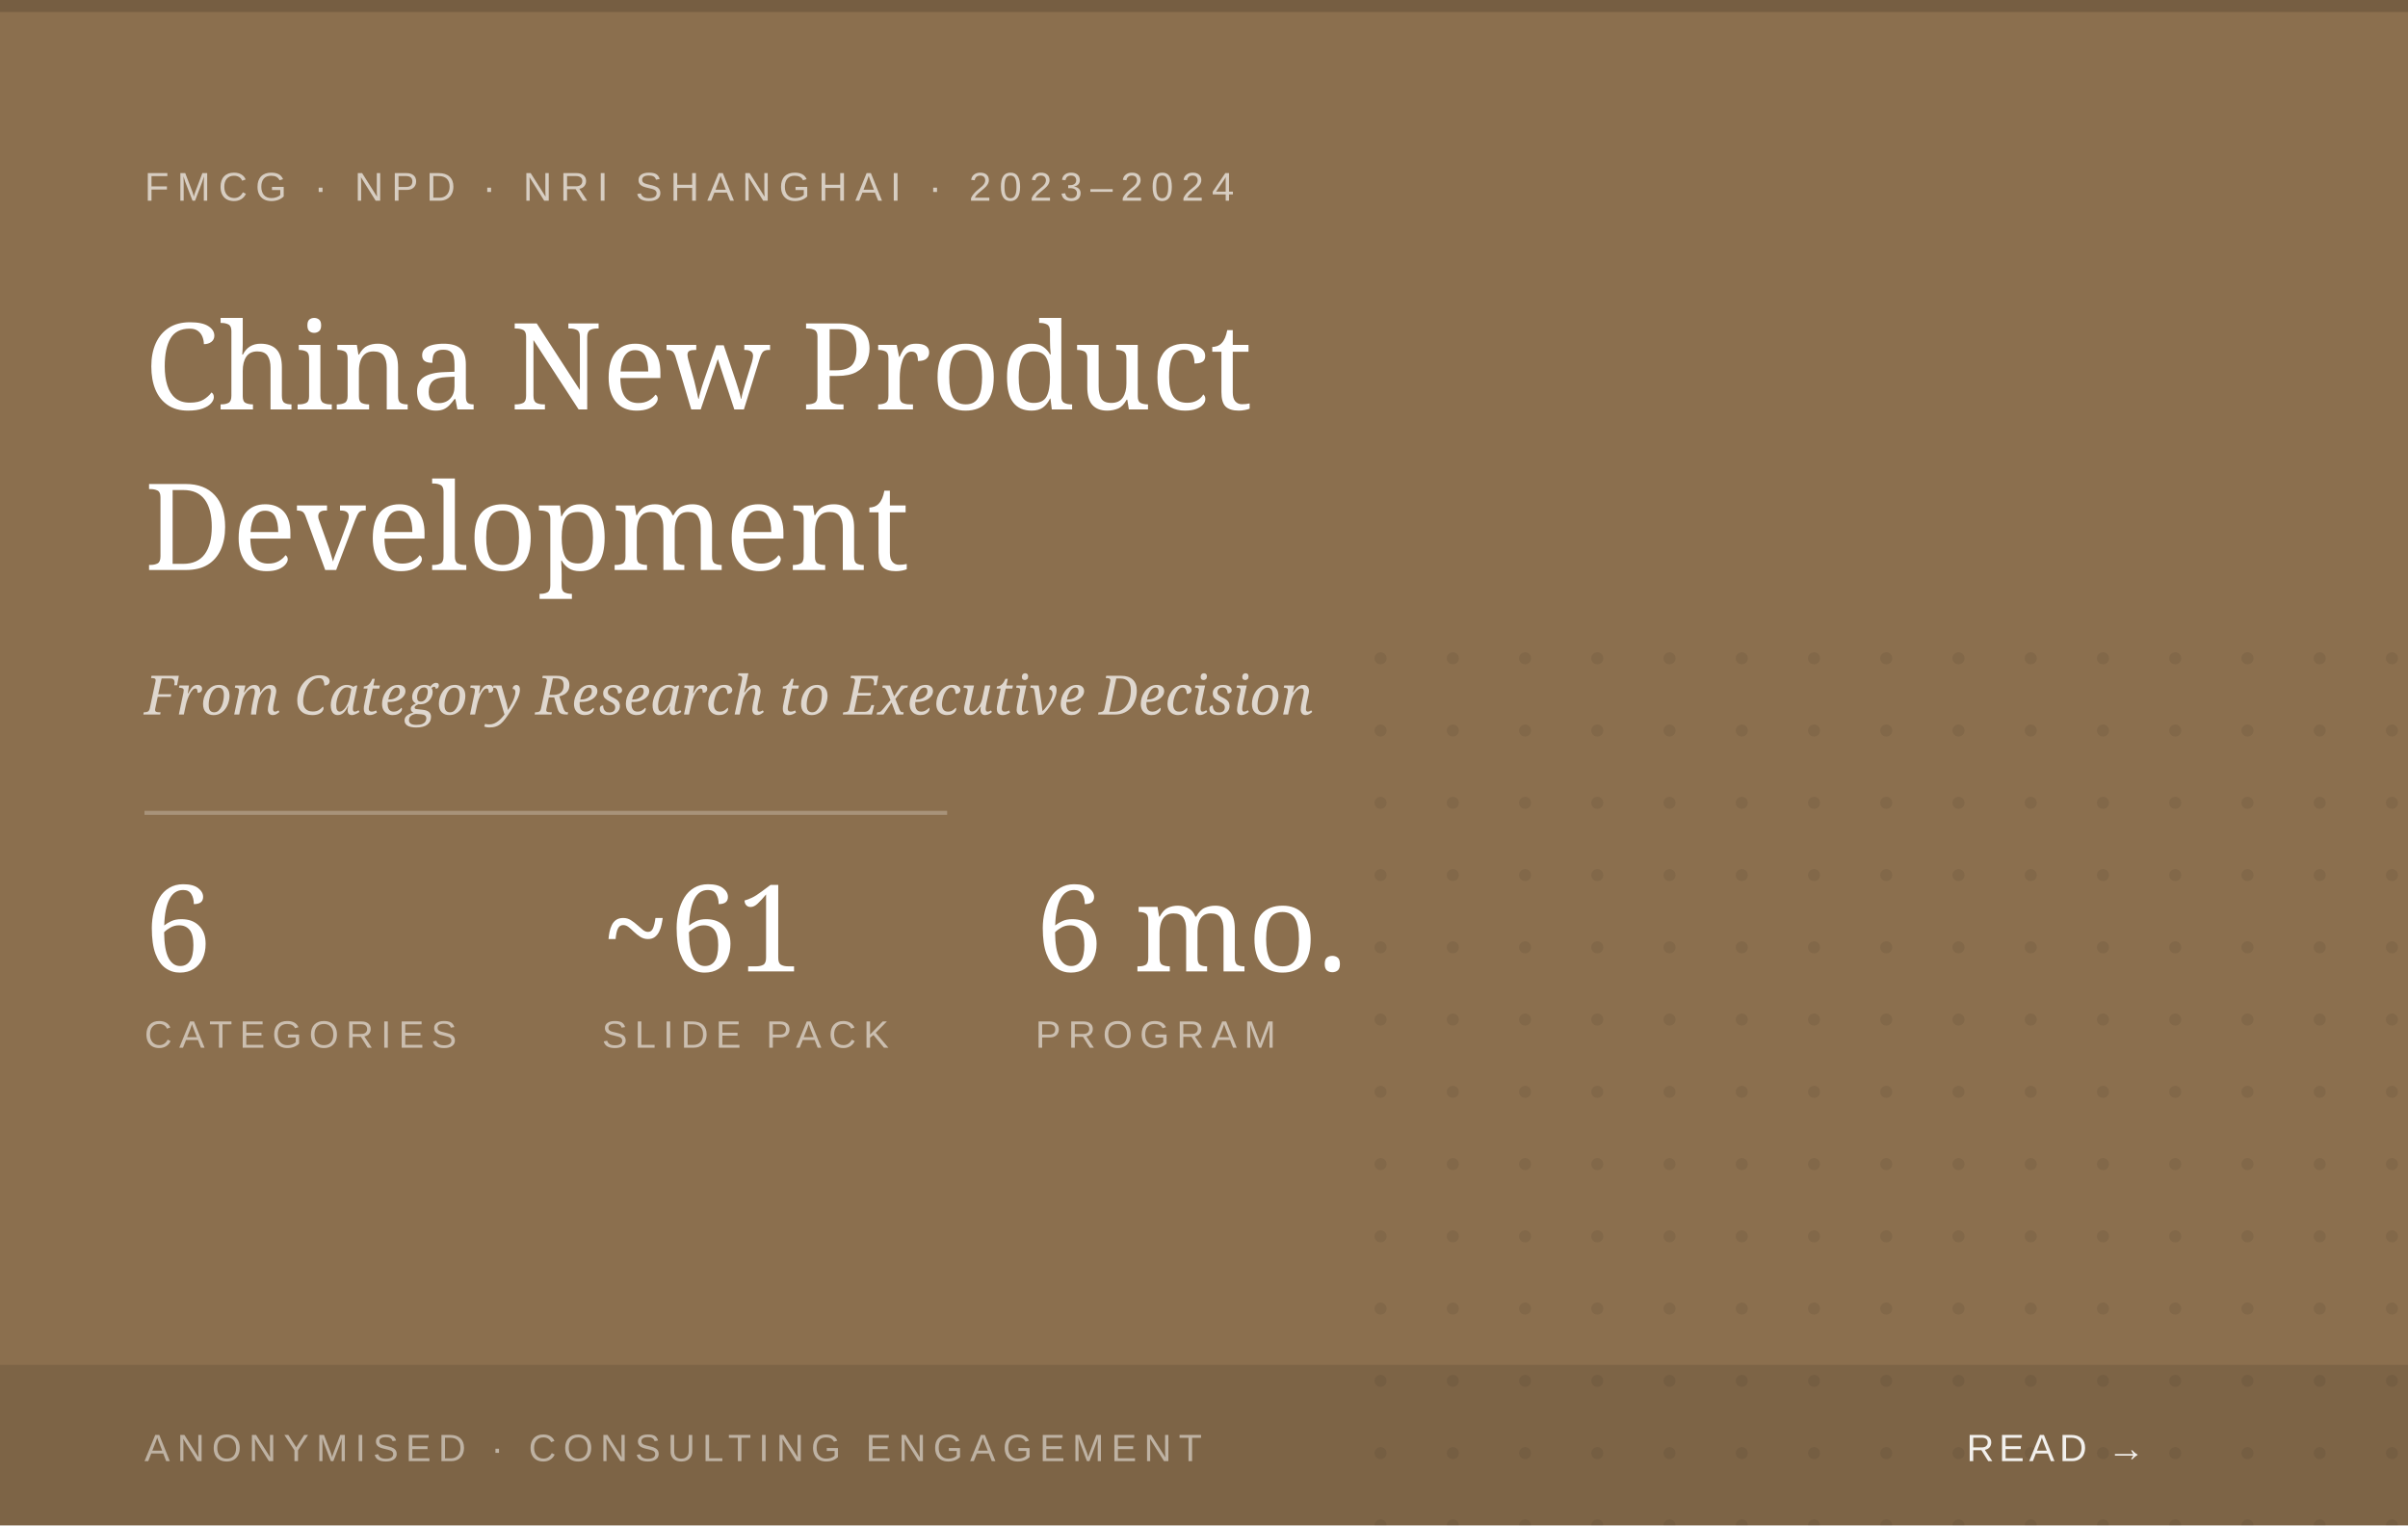
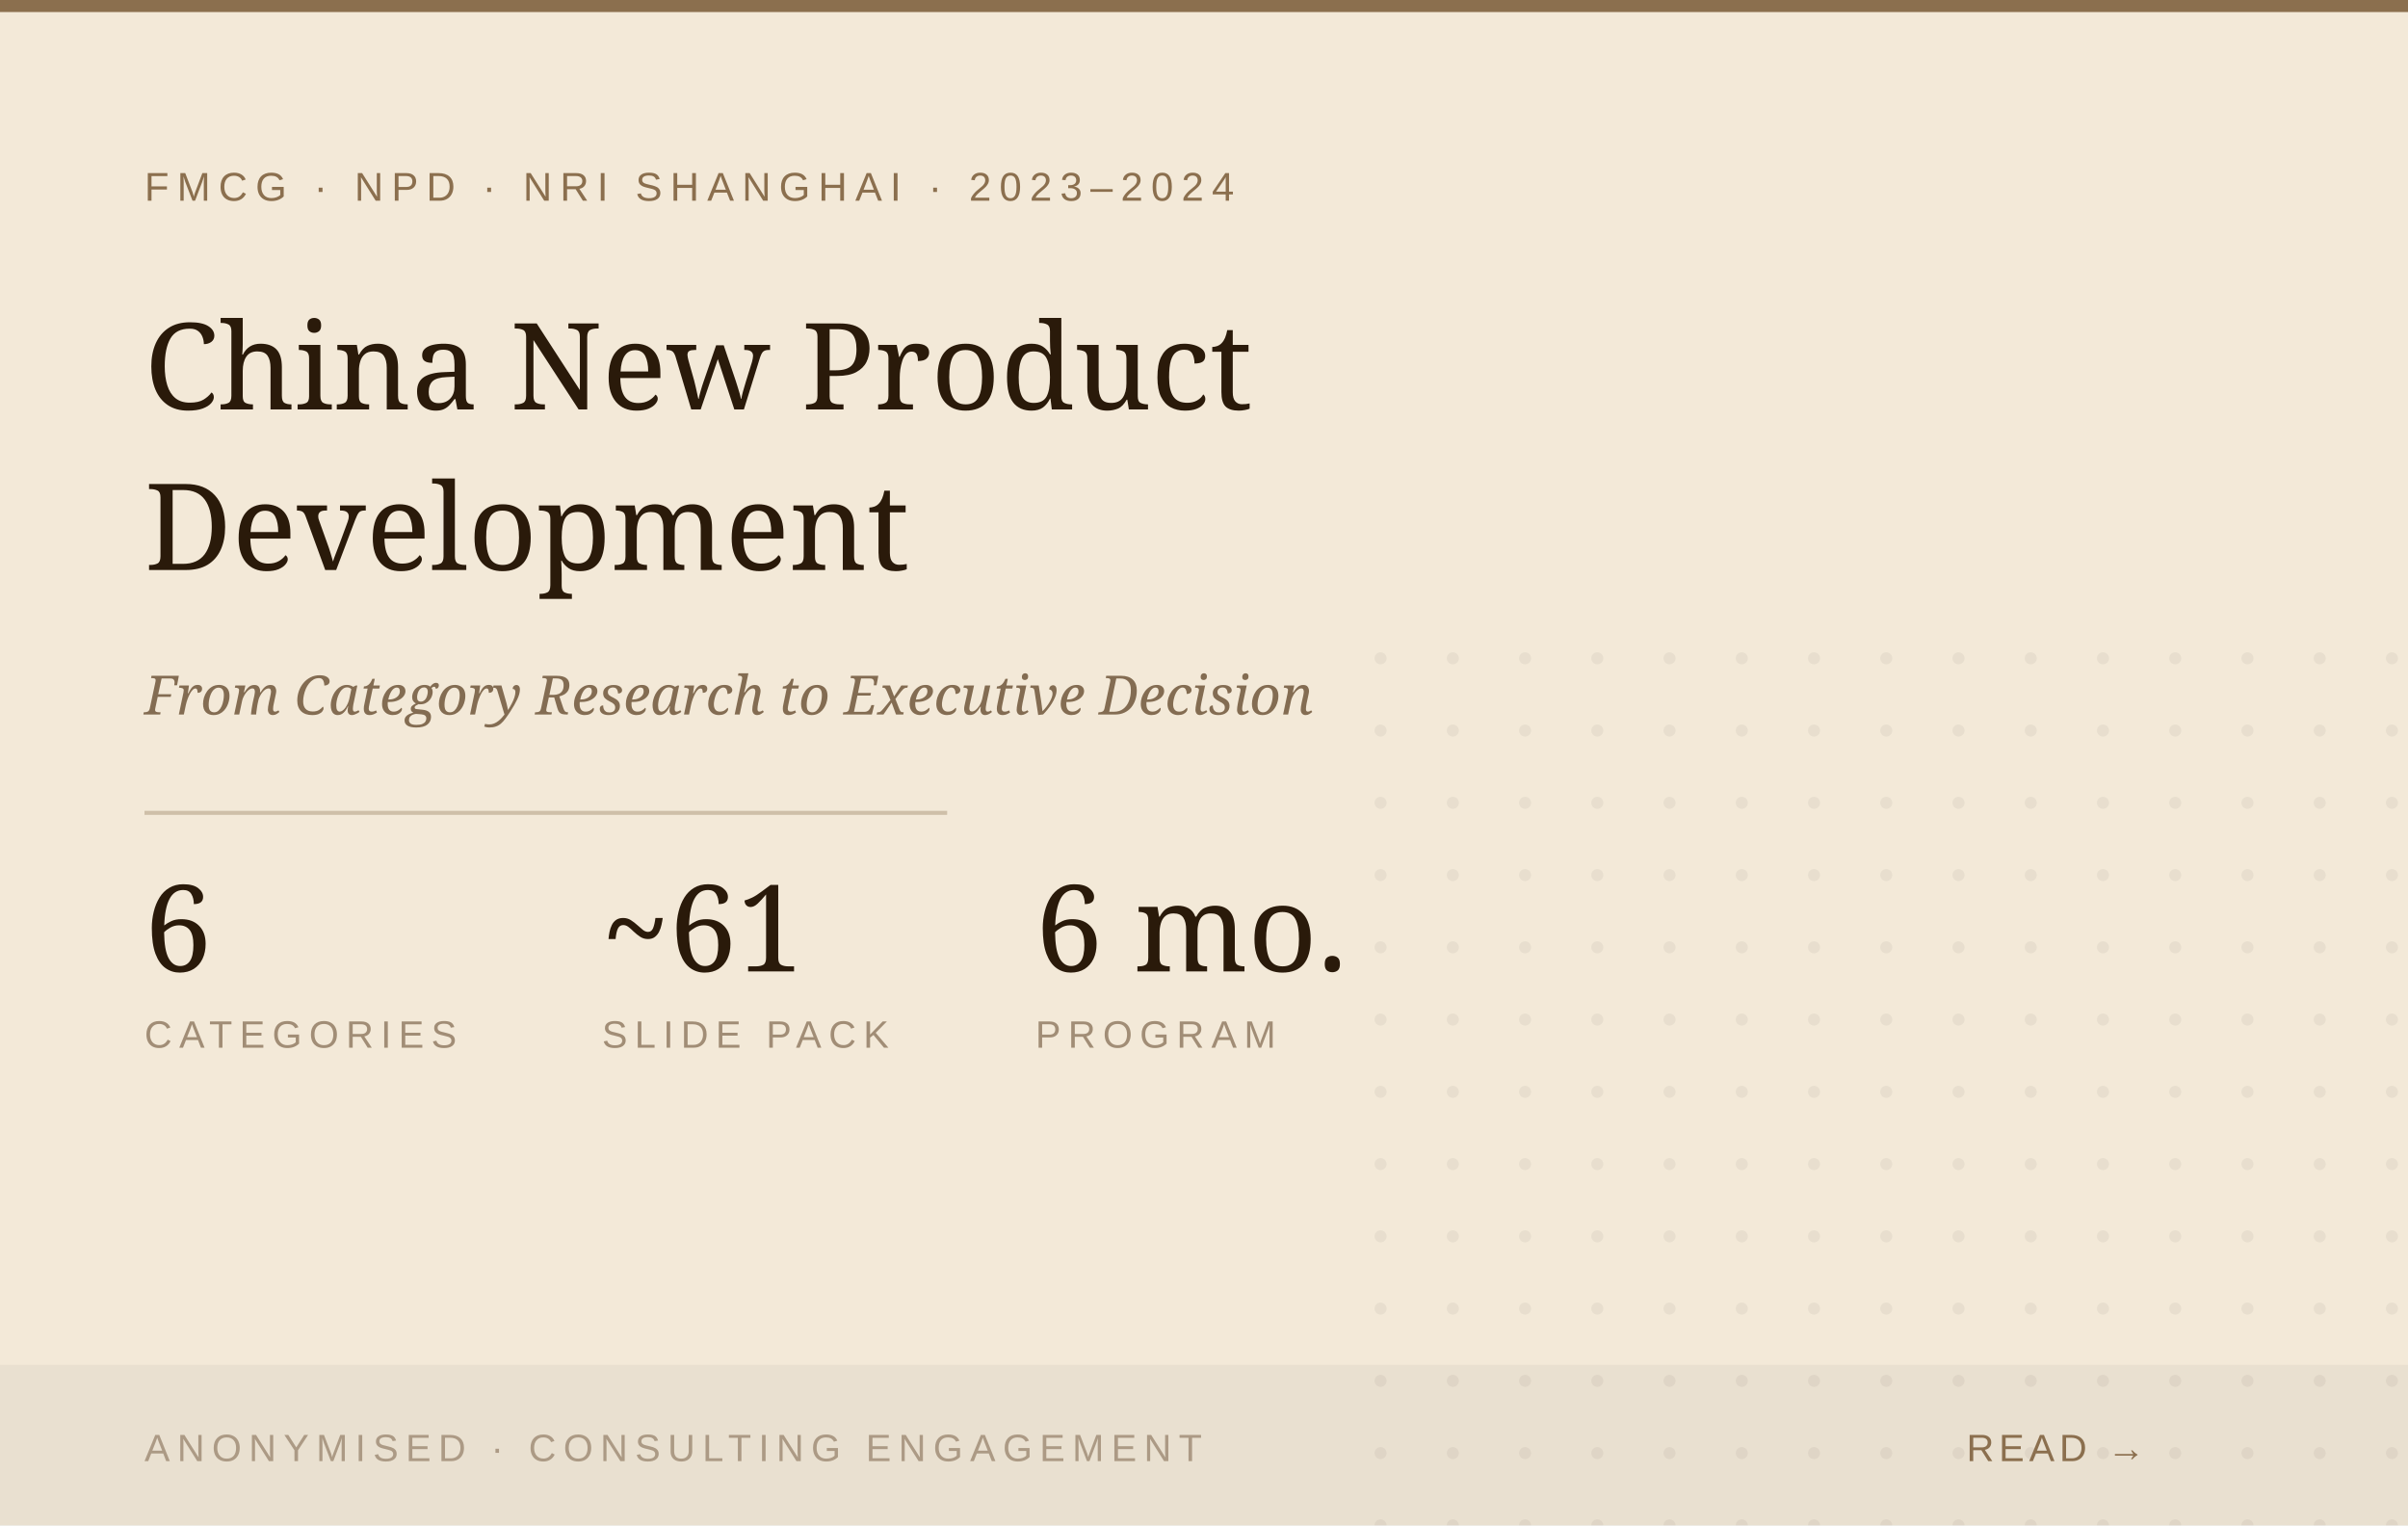
<svg xmlns="http://www.w3.org/2000/svg" viewBox="0 0 600 380" width="600" height="380">
  <defs>
    <pattern id="dots" x="0" y="0" width="18" height="18" patternUnits="userSpaceOnUse">
-       <circle cx="2" cy="2" r="1.5" fill="rgba(0,0,0,0.07)" />
+       <circle cx="2" cy="2" r="1.5" fill="rgba(0,0,0,0.05)" />
    </pattern>
  </defs>
-   <rect width="600" height="380" fill="#8B6F4E" />
+   <rect width="600" height="380" fill="#F3E9D8" />
  <rect x="330" y="160" width="270" height="220" fill="url(#dots)" />
-   <rect x="0" y="0" width="600" height="3" fill="rgba(0,0,0,0.15)" />
-   <text x="36" y="50" font-size="10" fill="rgba(255,255,255,0.65)" font-family="Arial,sans-serif" letter-spacing="2">FMCG · NPD · NRI SHANGHAI · 2023–2024</text>
-   <text x="36" y="102" font-size="30" font-weight="400" fill="#ffffff" font-family="Georgia,serif">China New Product</text>
-   <text x="36" y="142" font-size="30" font-weight="400" fill="#ffffff" font-family="Georgia,serif">Development</text>
-   <text x="36" y="178" font-size="13.5" fill="rgba(255,255,255,0.72)" font-family="Georgia,serif" font-style="italic">From Category Research to Executive Decision</text>
-   <rect x="36" y="202" width="200" height="1" fill="rgba(255,255,255,0.25)" />
-   <text x="36" y="242" font-size="30" font-weight="400" fill="#ffffff" font-family="Georgia,serif">6</text>
-   <text x="36" y="261" font-size="9.5" fill="rgba(255,255,255,0.55)" font-family="Arial,sans-serif" letter-spacing="1.8">CATEGORIES</text>
-   <text x="150" y="242" font-size="30" font-weight="400" fill="#ffffff" font-family="Georgia,serif">~61</text>
-   <text x="150" y="261" font-size="9.5" fill="rgba(255,255,255,0.55)" font-family="Arial,sans-serif" letter-spacing="1.8">SLIDE PACK</text>
-   <text x="258" y="242" font-size="30" font-weight="400" fill="#ffffff" font-family="Georgia,serif">6 mo.</text>
-   <text x="258" y="261" font-size="9.5" fill="rgba(255,255,255,0.55)" font-family="Arial,sans-serif" letter-spacing="1.8">PROGRAM</text>
-   <rect x="0" y="340" width="600" height="40" fill="rgba(0,0,0,0.1)" />
-   <text x="36" y="364" font-size="9.5" fill="rgba(255,255,255,0.5)" font-family="Arial,sans-serif" letter-spacing="1.8">ANONYMISED · CONSULTING ENGAGEMENT</text>
-   <text x="490" y="364" font-size="9.5" fill="rgba(255,255,255,0.9)" font-family="Arial,sans-serif" letter-spacing="1.2">READ →</text>
+   <rect x="0" y="0" width="600" height="3" fill="#8B6F4E" />
+   <text x="36" y="50" font-size="10" fill="#8B6F4E" font-family="Arial,sans-serif" letter-spacing="2">FMCG · NPD · NRI SHANGHAI · 2023–2024</text>
+   <text x="36" y="102" font-size="30" font-weight="400" fill="#2a1a0a" font-family="Georgia,serif">China New Product</text>
+   <text x="36" y="142" font-size="30" font-weight="400" fill="#2a1a0a" font-family="Georgia,serif">Development</text>
+   <text x="36" y="178" font-size="13.5" fill="rgba(80,50,20,0.68)" font-family="Georgia,serif" font-style="italic">From Category Research to Executive Decision</text>
+   <rect x="36" y="202" width="200" height="1" fill="rgba(139,111,78,0.35)" />
+   <text x="36" y="242" font-size="30" font-weight="400" fill="#2a1a0a" font-family="Georgia,serif">6</text>
+   <text x="36" y="261" font-size="9.5" fill="rgba(80,50,20,0.5)" font-family="Arial,sans-serif" letter-spacing="1.8">CATEGORIES</text>
+   <text x="150" y="242" font-size="30" font-weight="400" fill="#2a1a0a" font-family="Georgia,serif">~61</text>
+   <text x="150" y="261" font-size="9.5" fill="rgba(80,50,20,0.5)" font-family="Arial,sans-serif" letter-spacing="1.8">SLIDE PACK</text>
+   <text x="258" y="242" font-size="30" font-weight="400" fill="#2a1a0a" font-family="Georgia,serif">6 mo.</text>
+   <text x="258" y="261" font-size="9.5" fill="rgba(80,50,20,0.5)" font-family="Arial,sans-serif" letter-spacing="1.8">PROGRAM</text>
+   <rect x="0" y="340" width="600" height="40" fill="rgba(0,0,0,0.04)" />
+   <text x="36" y="364" font-size="9.5" fill="rgba(80,50,20,0.4)" font-family="Arial,sans-serif" letter-spacing="1.8">ANONYMISED · CONSULTING ENGAGEMENT</text>
+   <text x="490" y="364" font-size="9.5" fill="#8B6F4E" font-family="Arial,sans-serif" letter-spacing="1.2">READ →</text>
</svg>
